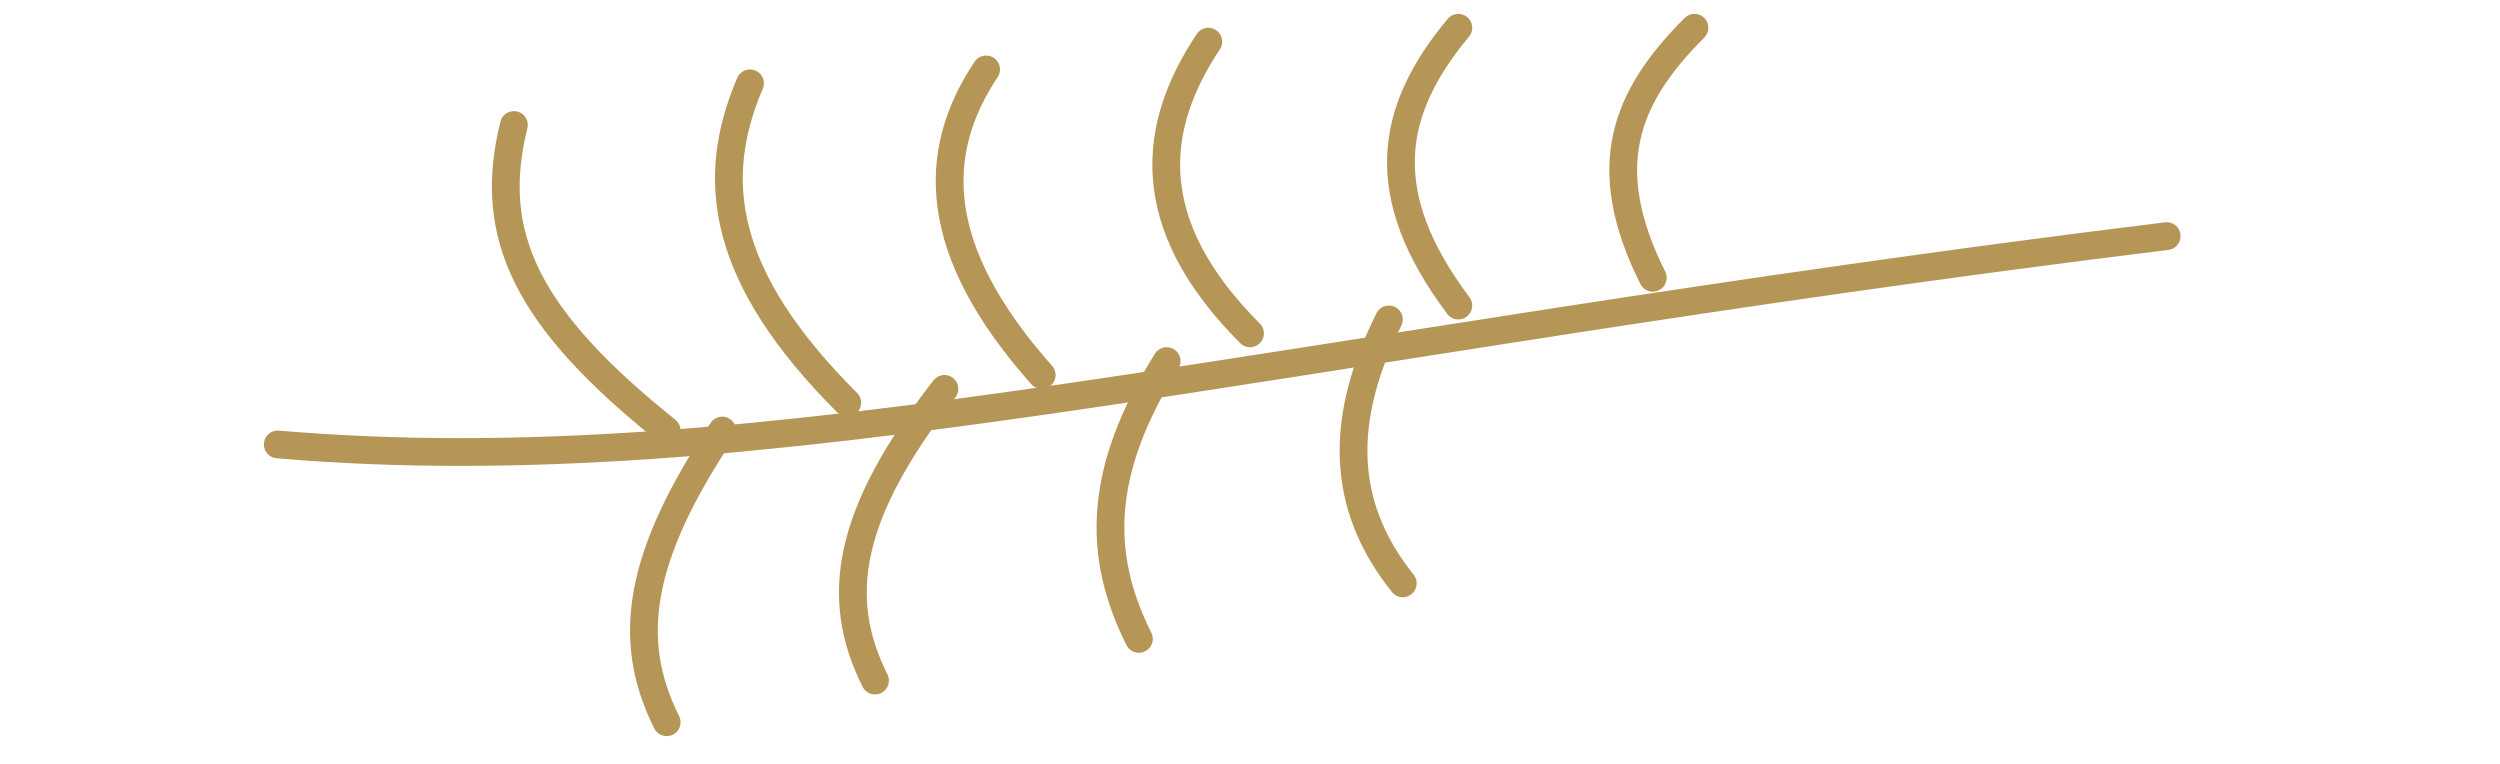
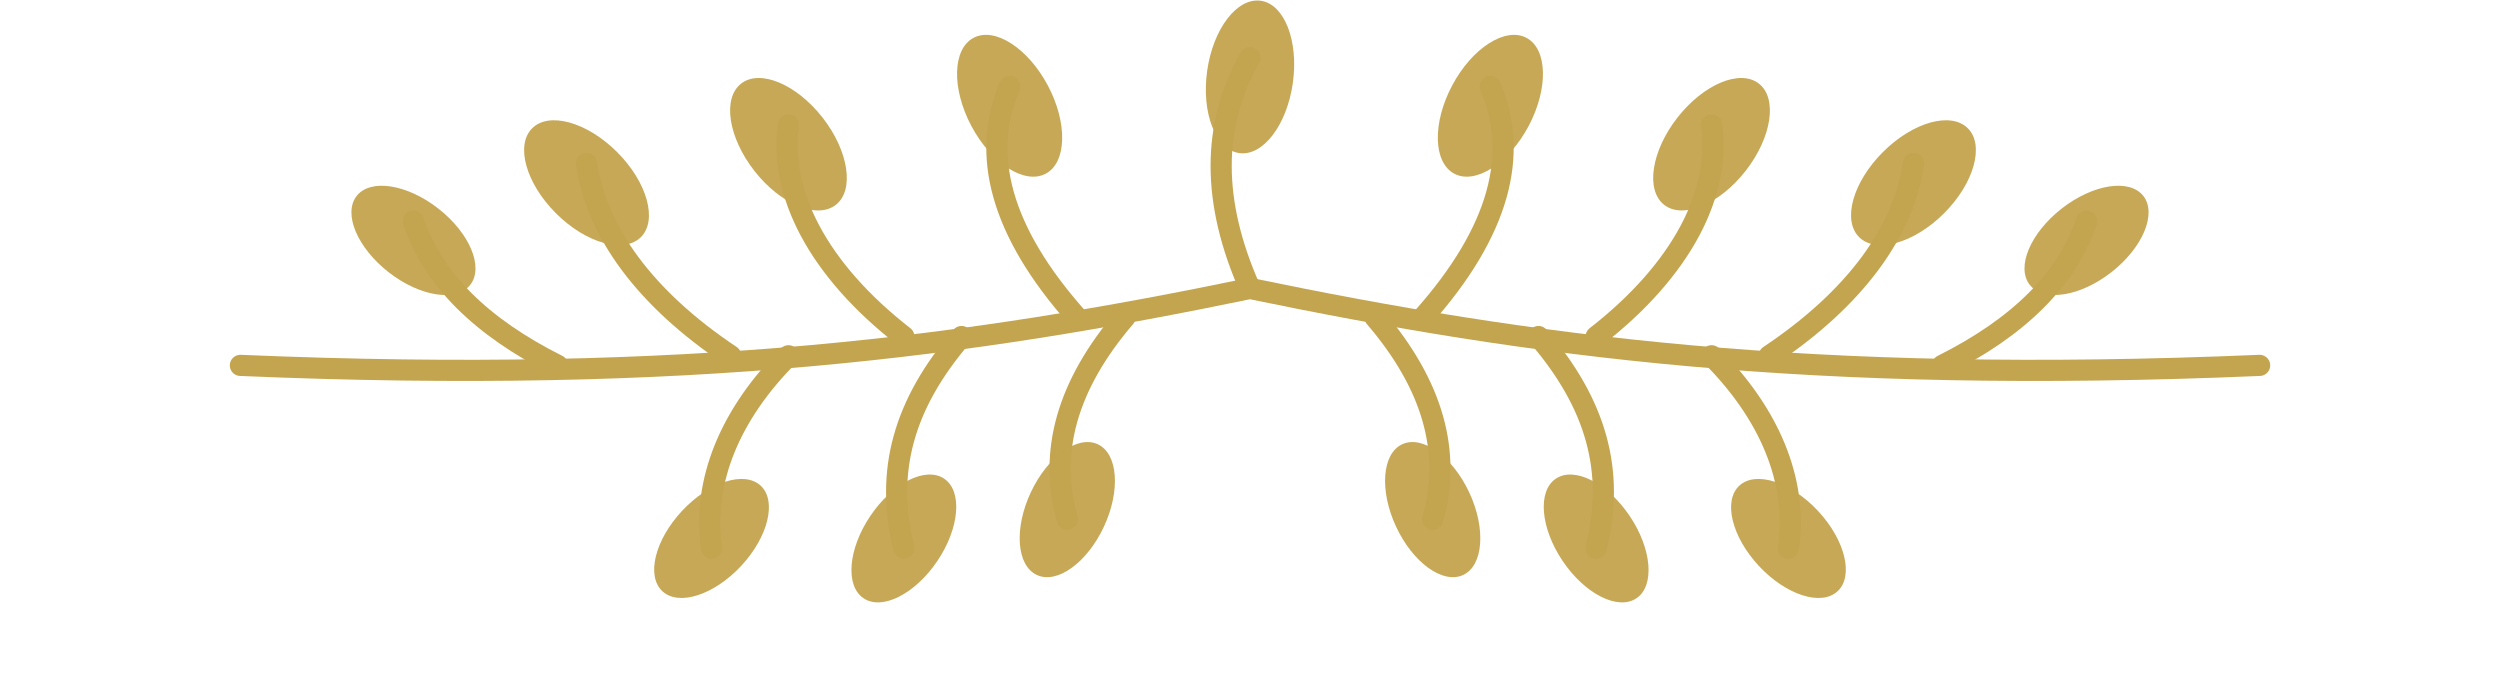
- <svg xmlns="http://www.w3.org/2000/svg" viewBox="0 0 180 55">
-   <g fill="none" stroke="#b69657" stroke-width="2" stroke-linecap="round">
-     <path d="M20 32 C55 35 91 25 156 17" />
-     <path d="M48 31 C38 23 35 17 37 9" />
-     <path d="M61 29 C52 20 51 13 54 6" />
-     <path d="M75 27 C67 18 67 11 71 5" />
-     <path d="M90 24 C82 16 83 9 87 3" />
-     <path d="M105 22 C99 14 100 8 105 2" />
-     <path d="M119 20 C115 12 117 7 122 2" />
-     <path d="M52 31 C46 40 45 46 48 52" />
-     <path d="M68 28 C61 37 60 43 63 49" />
-     <path d="M84 26 C79 34 79 40 82 46" />
-     <path d="M100 23 C96 31 97 37 101 42" />
+ <svg xmlns="http://www.w3.org/2000/svg" viewBox="0 0 260 72" role="img" aria-label="">
+   <g fill="none" stroke="#c3a44f" stroke-width="2.2" stroke-linecap="round" stroke-linejoin="round">
+     <path d="M25 38 C72 40 101 36 130 30 C159 36 188 40 235 38" />
+     <path d="M130 30 C126 21 126 13 130 6" />
+     <path d="M112 33 C104 24 102 16 105 9" />
+     <path d="M94 35 C85 28 81 20 82 13" />
+     <path d="M76 37 C67 31 62 24 61 17" />
+     <path d="M58 38 C50 34 45 29 43 23" />
+     <path d="M148 33 C156 24 158 16 155 9" />
+     <path d="M166 35 C175 28 179 20 178 13" />
+     <path d="M184 37 C193 31 198 24 199 17" />
+     <path d="M202 38 C210 34 215 29 217 23" />
+     <path d="M117 33 C111 40 109 47 111 54" />
+     <path d="M100 35 C94 42 92 49 94 57" />
+     <path d="M82 37 C76 43 73 50 74 57" />
+     <path d="M143 33 C149 40 151 47 149 54" />
+     <path d="M160 35 C166 42 168 49 166 57" />
+     <path d="M178 37 C184 43 187 50 186 57" />
+   </g>
+   <g fill="#c3a44f" opacity=".95">
+     <ellipse cx="130" cy="8" rx="4.5" ry="8" transform="rotate(8 130 8)" />
+     <ellipse cx="105" cy="11" rx="4.5" ry="8" transform="rotate(-28 105 11)" />
+     <ellipse cx="82" cy="15" rx="4.5" ry="8" transform="rotate(-38 82 15)" />
+     <ellipse cx="61" cy="19" rx="4.5" ry="8" transform="rotate(-45 61 19)" />
+     <ellipse cx="43" cy="25" rx="4.2" ry="7.5" transform="rotate(-52 43 25)" />
+     <ellipse cx="155" cy="11" rx="4.5" ry="8" transform="rotate(28 155 11)" />
+     <ellipse cx="178" cy="15" rx="4.5" ry="8" transform="rotate(38 178 15)" />
+     <ellipse cx="199" cy="19" rx="4.5" ry="8" transform="rotate(45 199 19)" />
+     <ellipse cx="217" cy="25" rx="4.2" ry="7.5" transform="rotate(52 217 25)" />
+     <ellipse cx="111" cy="53" rx="4.2" ry="7.5" transform="rotate(25 111 53)" />
+     <ellipse cx="94" cy="56" rx="4.2" ry="7.5" transform="rotate(34 94 56)" />
+     <ellipse cx="74" cy="56" rx="4.2" ry="7.5" transform="rotate(43 74 56)" />
+     <ellipse cx="149" cy="53" rx="4.2" ry="7.5" transform="rotate(-25 149 53)" />
+     <ellipse cx="166" cy="56" rx="4.2" ry="7.5" transform="rotate(-34 166 56)" />
+     <ellipse cx="186" cy="56" rx="4.2" ry="7.5" transform="rotate(-43 186 56)" />
  </g>
</svg>
